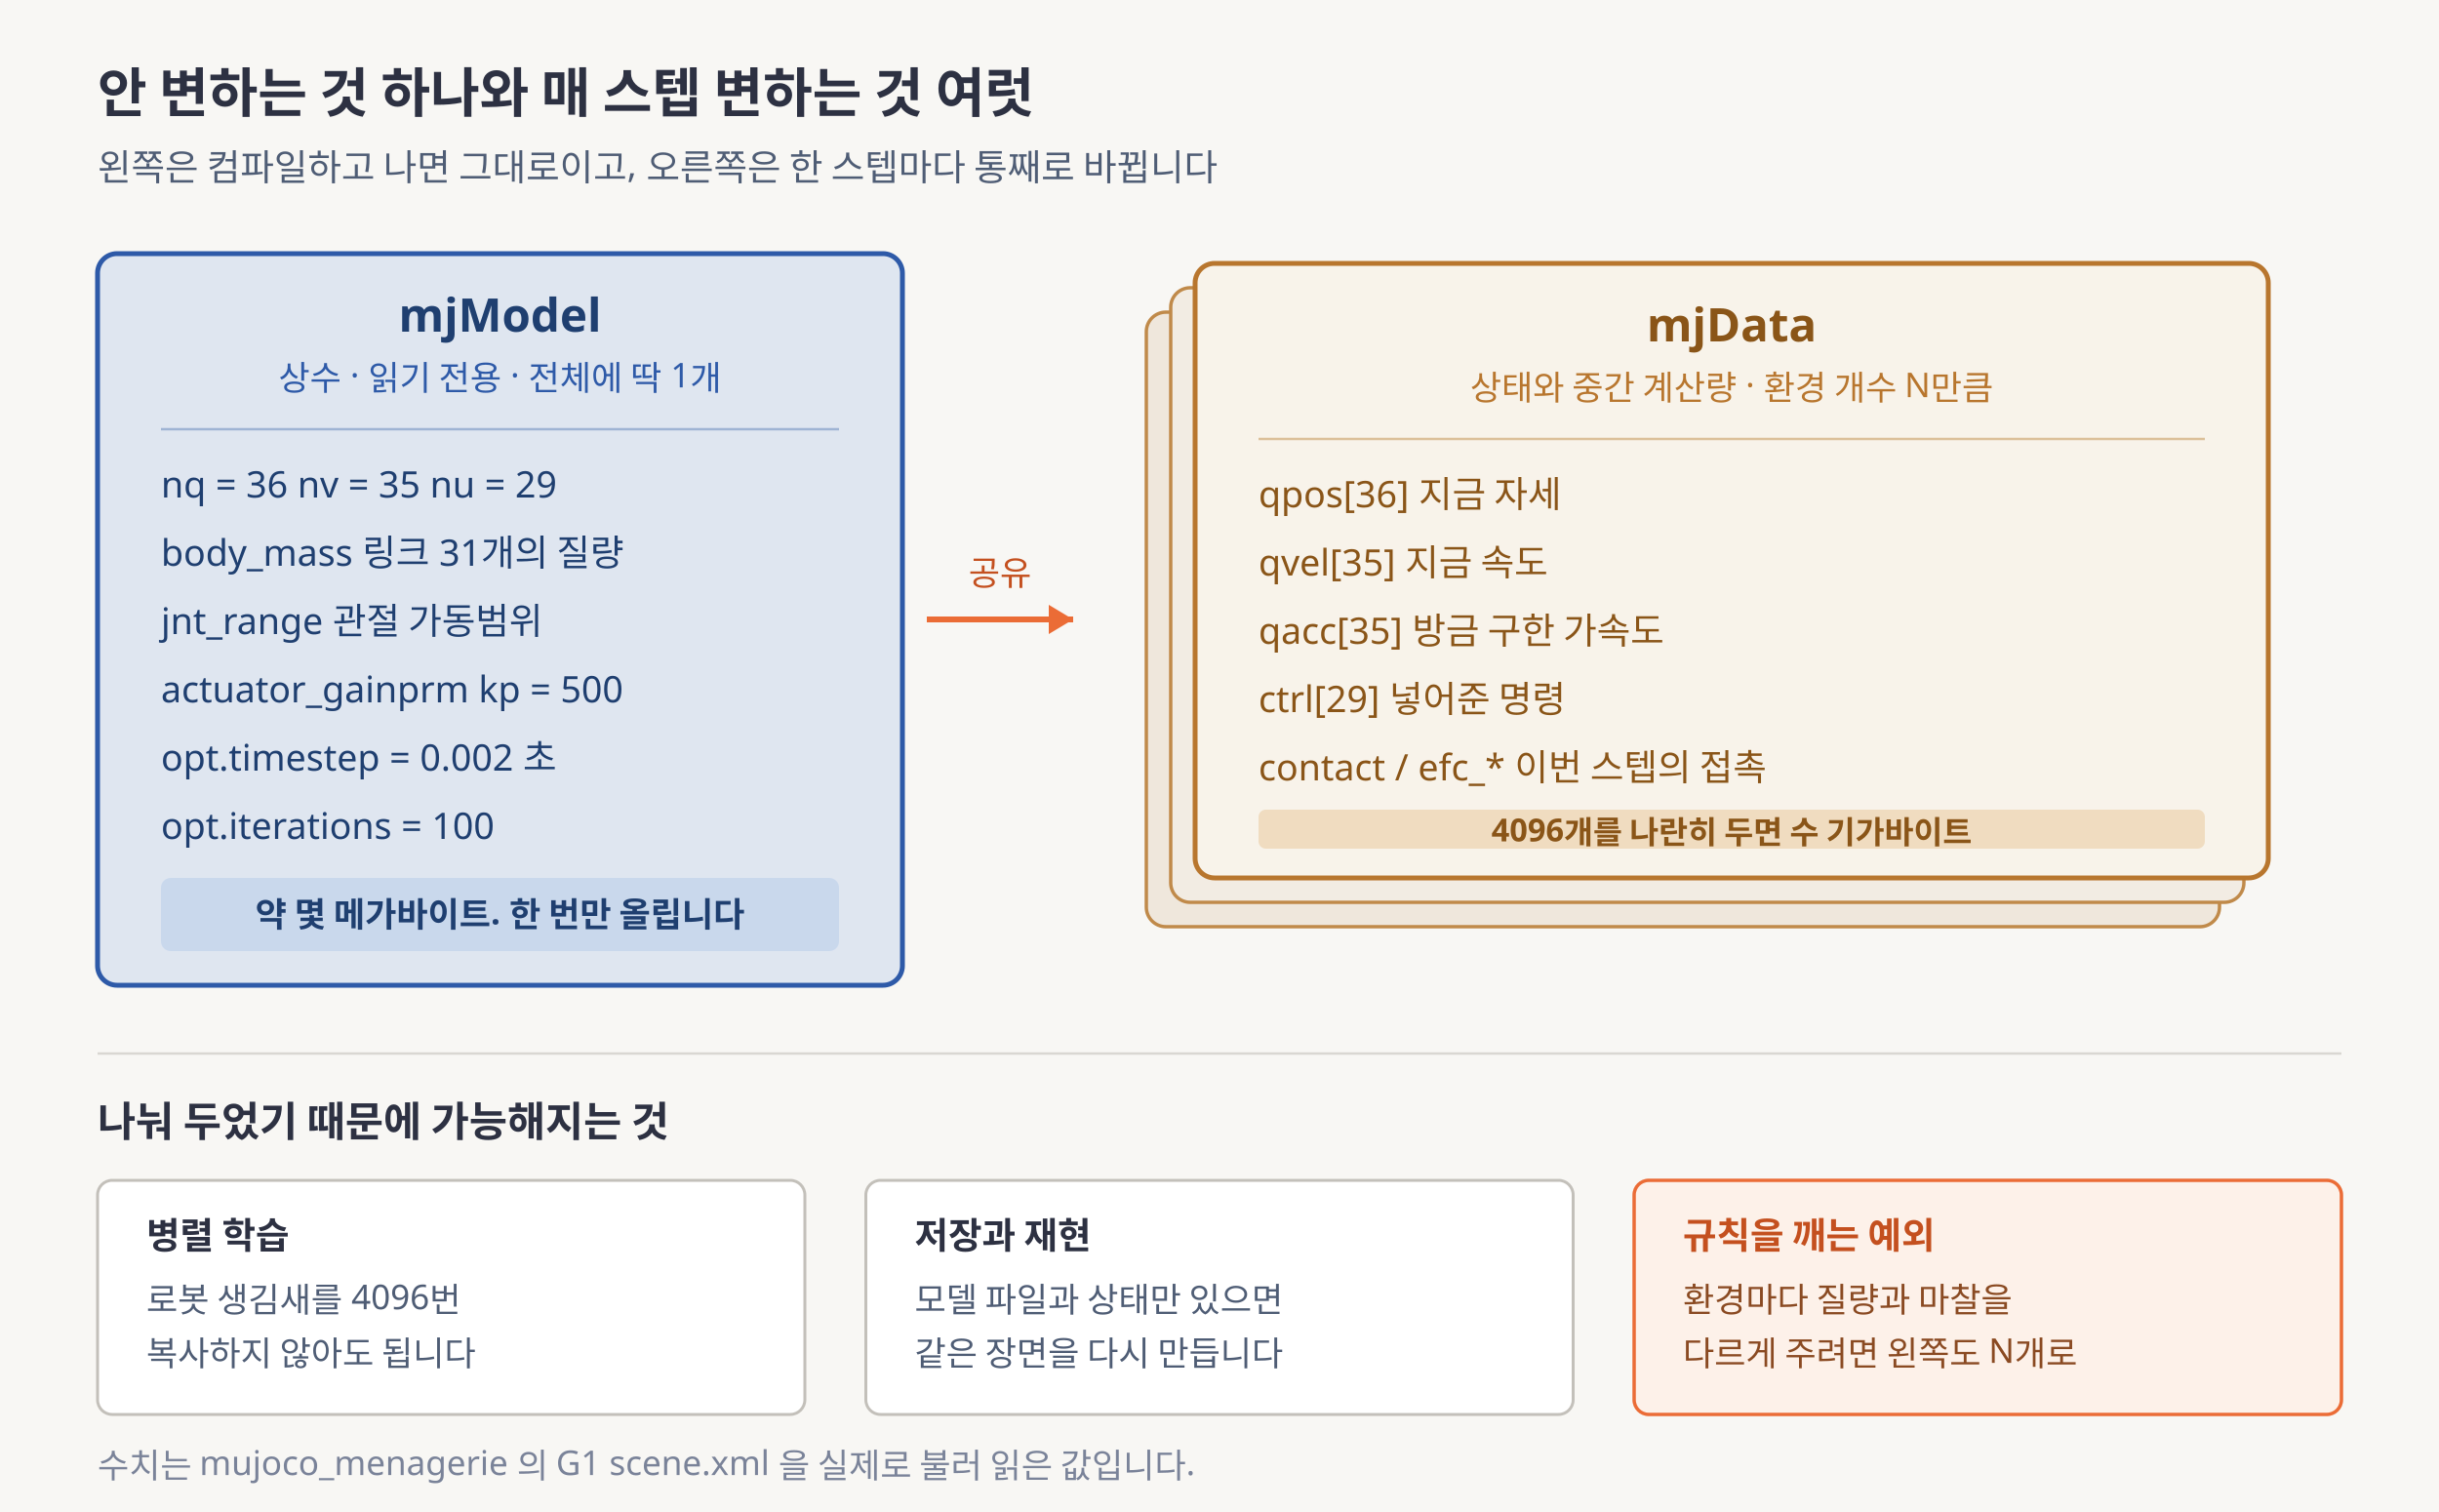
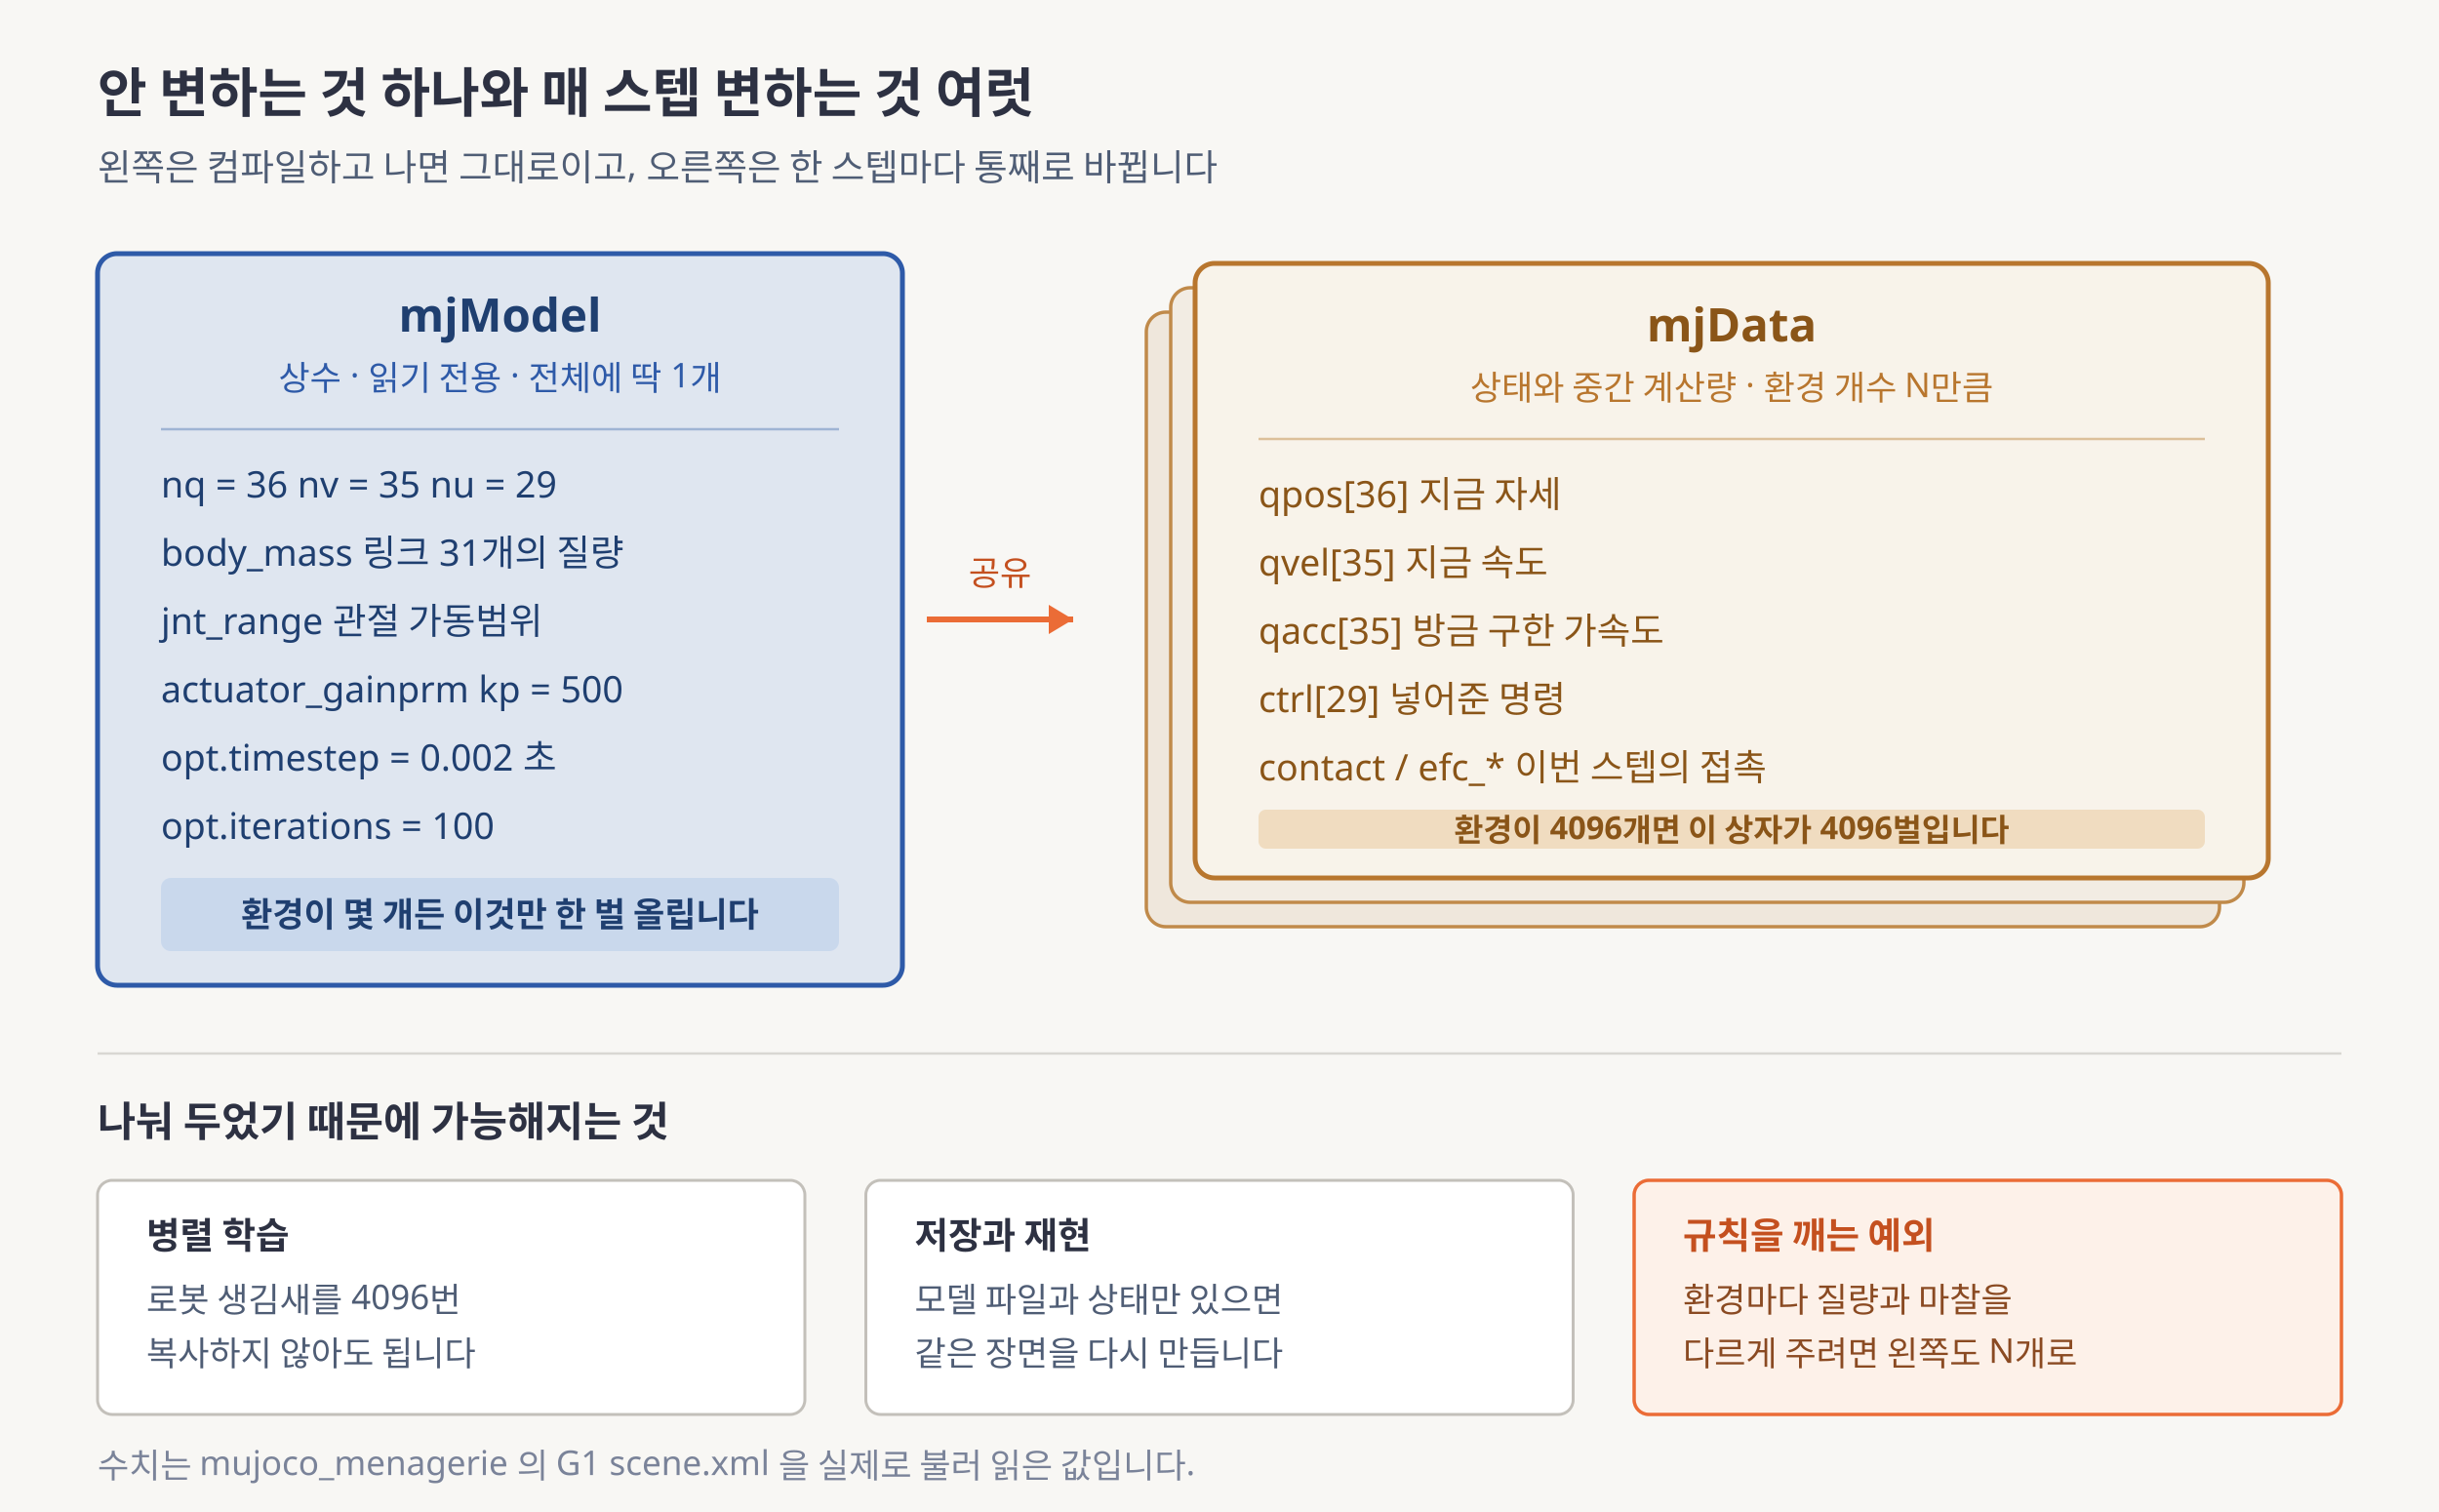
<svg xmlns="http://www.w3.org/2000/svg" viewBox="0 0 1000 620" width="1000" height="620" role="img" aria-label="mjModel 하나와 mjData 여럿으로 나뉜 구조">
  <rect x="0" y="0" width="1000" height="620" fill="#f8f7f4" />
  <g font-family="'Noto Sans KR','Malgun Gothic','Apple SD Gothic Neo','Nanum Gothic',sans-serif">
    <text x="40" y="46" font-size="22" font-weight="700" fill="#2d3142">안 변하는 것 하나와 매 스텝 변하는 것 여럿</text>
    <text x="40" y="74" font-size="15" fill="#4f5d75">왼쪽은 컴파일하고 나면 그대로이고, 오른쪽은 한 스텝마다 통째로 바뀝니다</text>
    <rect x="40" y="104" width="330" height="300" rx="8" fill="#dfe6f0" stroke="#2e5aa8" stroke-width="2" />
    <text x="205" y="136" font-size="19" font-weight="700" fill="#1f3f70" text-anchor="middle">mjModel</text>
    <text x="205" y="160" font-size="14" fill="#2e5aa8" text-anchor="middle">상수 · 읽기 전용 · 전체에 딱 1개</text>
    <line x1="66" y1="176" x2="344" y2="176" stroke="#9fb4d4" stroke-width="1" />
    <text x="66" y="204" font-size="15" fill="#1f3f70">nq = 36   nv = 35   nu = 29</text>
    <text x="66" y="232" font-size="15" fill="#1f3f70">body_mass   링크 31개의 질량</text>
    <text x="66" y="260" font-size="15" fill="#1f3f70">jnt_range   관절 가동범위</text>
    <text x="66" y="288" font-size="15" fill="#1f3f70">actuator_gainprm   kp = 500</text>
    <text x="66" y="316" font-size="15" fill="#1f3f70">opt.timestep = 0.002 초</text>
    <text x="66" y="344" font-size="15" fill="#1f3f70">opt.iterations = 100</text>
    <rect x="66" y="360" width="278" height="30" rx="4" fill="#c9d8ec" />
-     <text x="205" y="380" font-size="14" font-weight="600" fill="#1f3f70" text-anchor="middle">약 몇 메가바이트. 한 번만 올립니다</text>
+     <text x="205" y="380" font-size="14" font-weight="600" fill="#1f3f70" text-anchor="middle">환경이 몇 개든 이것만 한 벌 올립니다</text>
    <line x1="380" y1="254" x2="440" y2="254" stroke="#eb6c36" stroke-width="2.4" />
    <polygon points="440,254 430,248 430,260" fill="#eb6c36" />
    <text x="410" y="240" font-size="14" fill="#c4501f" text-anchor="middle">공유</text>
    <g>
      <rect x="470" y="128" width="440" height="252" rx="8" fill="#efe7dc" stroke="#c08a4a" stroke-width="1.4" />
      <rect x="480" y="118" width="440" height="252" rx="8" fill="#f2ece3" stroke="#c08a4a" stroke-width="1.4" />
      <rect x="490" y="108" width="440" height="252" rx="8" fill="#f8f3ea" stroke="#b8762e" stroke-width="2" />
    </g>
    <text x="710" y="140" font-size="19" font-weight="700" fill="#8a5518" text-anchor="middle">mjData</text>
    <text x="710" y="164" font-size="14" fill="#b8762e" text-anchor="middle">상태와 중간 계산량 · 환경 개수 N만큼</text>
    <line x1="516" y1="180" x2="904" y2="180" stroke="#dcc09a" stroke-width="1" />
    <text x="516" y="208" font-size="15" fill="#8a5518">qpos[36]   지금 자세</text>
    <text x="516" y="236" font-size="15" fill="#8a5518">qvel[35]   지금 속도</text>
    <text x="516" y="264" font-size="15" fill="#8a5518">qacc[35]   방금 구한 가속도</text>
    <text x="516" y="292" font-size="15" fill="#8a5518">ctrl[29]   넣어준 명령</text>
    <text x="516" y="320" font-size="15" fill="#8a5518">contact / efc_*   이번 스텝의 접촉</text>
    <rect x="516" y="332" width="388" height="16" rx="3" fill="#f0dcc0" />
-     <text x="710" y="345" font-size="13" font-weight="600" fill="#8a5518" text-anchor="middle">4096개를 나란히 두면 수 기가바이트</text>
+     <text x="710" y="345" font-size="13" font-weight="600" fill="#8a5518" text-anchor="middle">환경이 4096개면 이 상자가 4096벌입니다</text>
    <line x1="40" y1="432" x2="960" y2="432" stroke="#d9d7d2" stroke-width="1" />
    <text x="40" y="466" font-size="17" font-weight="700" fill="#2d3142">나눠 두었기 때문에 가능해지는 것</text>
    <rect x="40" y="484" width="290" height="96" rx="6" fill="#ffffff" stroke="#c3c0ba" stroke-width="1.2" />
    <text x="60" y="512" font-size="15" font-weight="600" fill="#2d3142">병렬 학습</text>
    <text x="60" y="538" font-size="14" fill="#4f5d75">로봇 생김새를 4096번</text>
    <text x="60" y="560" font-size="14" fill="#4f5d75">복사하지 않아도 됩니다</text>
    <rect x="355" y="484" width="290" height="96" rx="6" fill="#ffffff" stroke="#c3c0ba" stroke-width="1.2" />
    <text x="375" y="512" font-size="15" font-weight="600" fill="#2d3142">저장과 재현</text>
    <text x="375" y="538" font-size="14" fill="#4f5d75">모델 파일과 상태만 있으면</text>
    <text x="375" y="560" font-size="14" fill="#4f5d75">같은 장면을 다시 만듭니다</text>
    <rect x="670" y="484" width="290" height="96" rx="6" fill="#fdf1e9" stroke="#eb6c36" stroke-width="1.4" />
    <text x="690" y="512" font-size="15" font-weight="600" fill="#c4501f">규칙을 깨는 예외</text>
    <text x="690" y="538" font-size="14" fill="#8a4a22">환경마다 질량과 마찰을</text>
    <text x="690" y="560" font-size="14" fill="#8a4a22">다르게 주려면 왼쪽도 N개로</text>
    <text x="40" y="606" font-size="14" fill="#7a8399">수치는 mujoco_menagerie 의 G1 scene.xml 을 실제로 불러 읽은 값입니다.</text>
  </g>
</svg>
